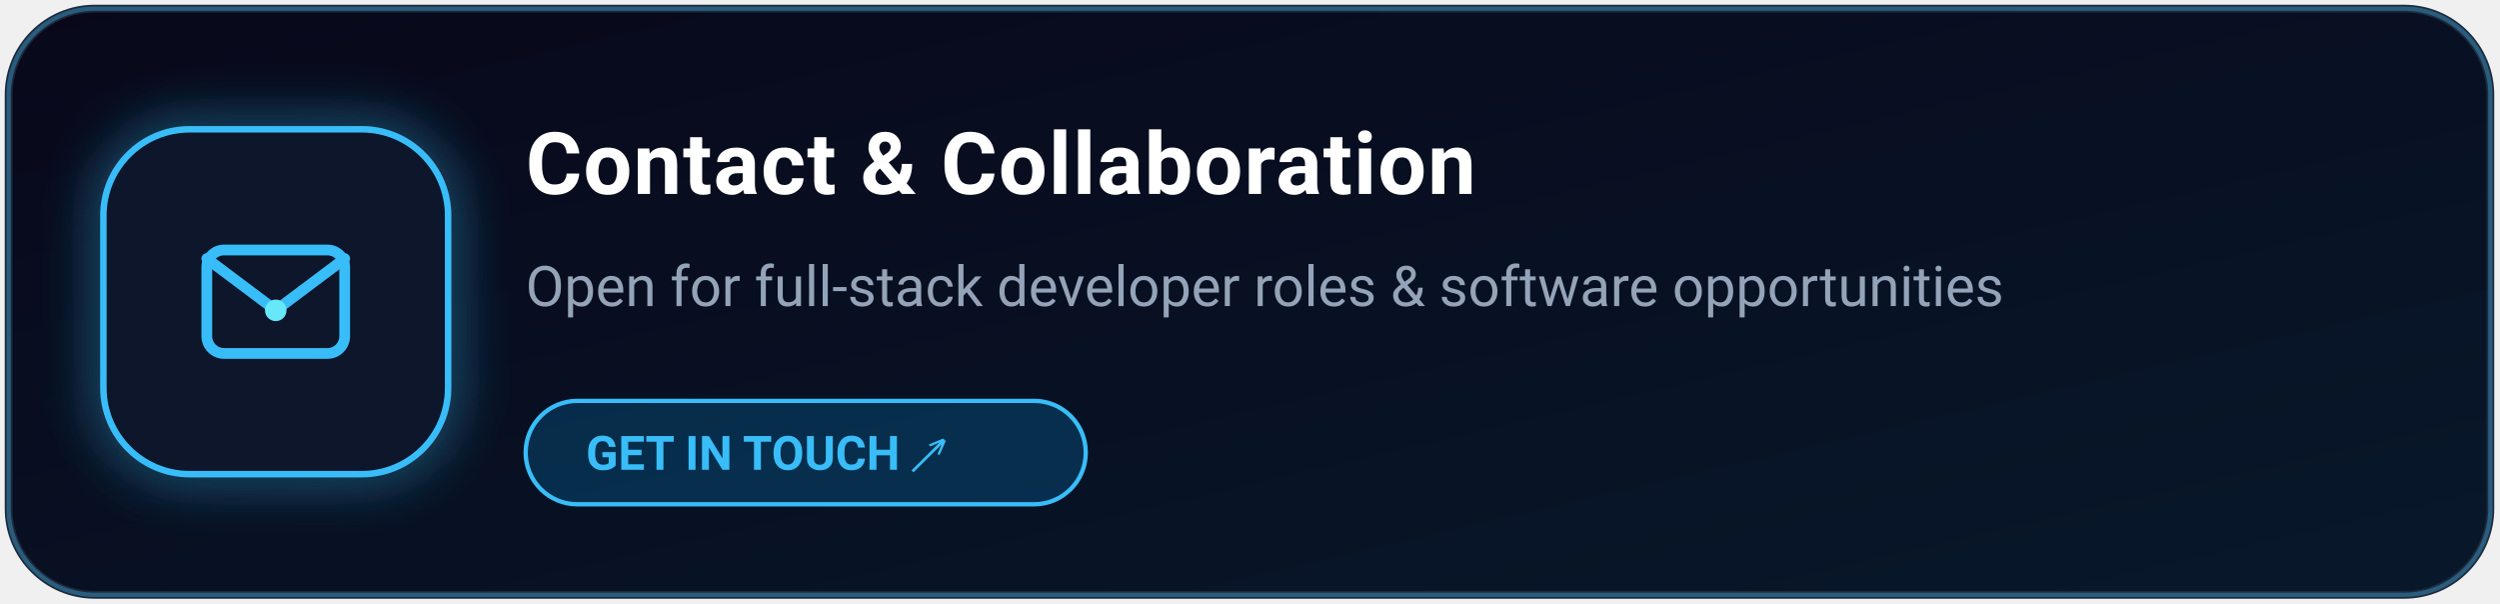
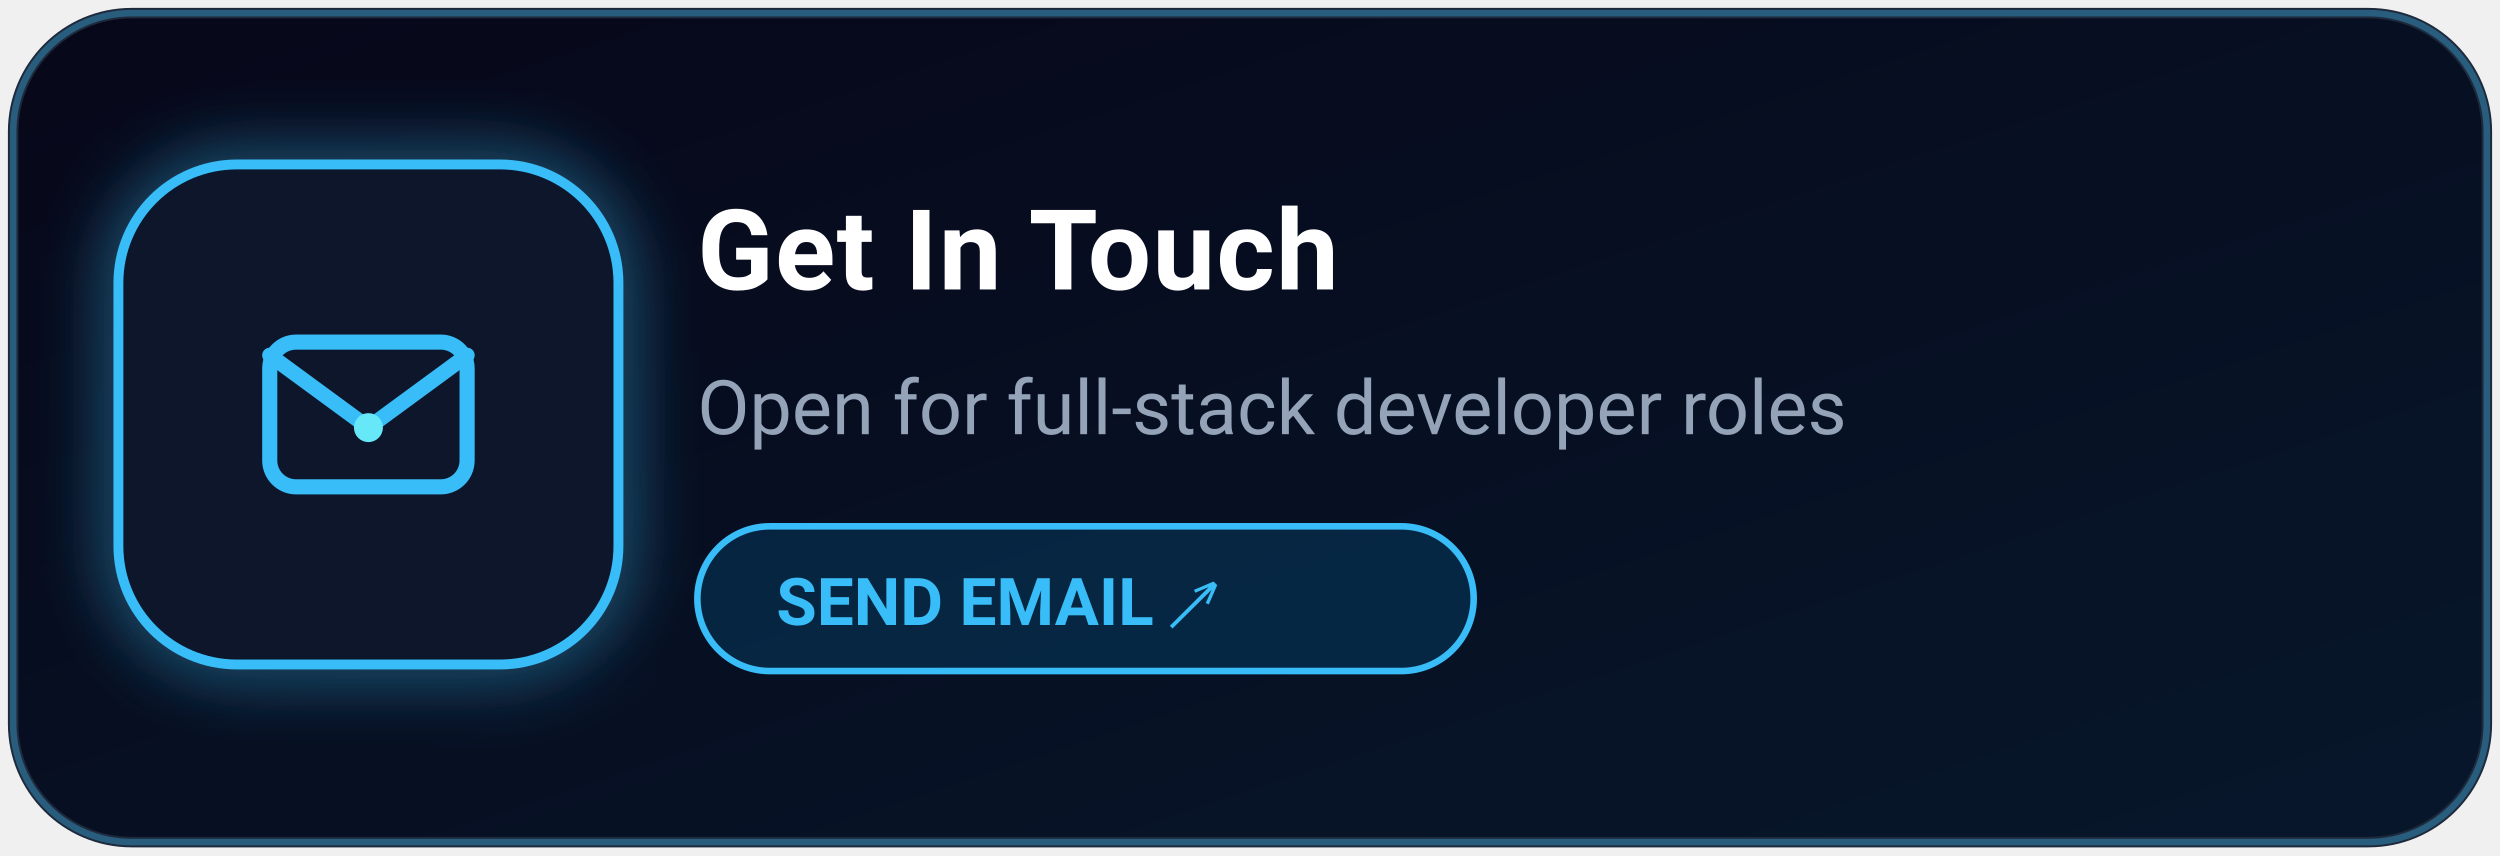
- <svg xmlns="http://www.w3.org/2000/svg" viewBox="0 0 580 140" width="100%" height="100%">
+ <svg xmlns="http://www.w3.org/2000/svg" viewBox="0 0 380 130" width="100%" height="100%">
  <defs>
    <style>
      .sans { font-family: -apple-system, BlinkMacSystemFont, 'Segoe UI', Roboto, Helvetica, Arial, sans-serif; }
    </style>
-     <linearGradient id="cardBg" x1="0%" y1="0%" x2="100%" y2="100%">
-       <stop offset="0%" stop-color="#08081a" />
-       <stop offset="100%" stop-color="#08182b" />
+     <linearGradient id="cBg" x1="0%" y1="0%" x2="100%" y2="100%">
+       <stop offset="0%" stop-color="#070719" />
+       <stop offset="100%" stop-color="#07172b" />
    </linearGradient>
-     <filter id="glow" x="-20%" y="-20%" width="140%" height="140%">
-       <feGaussianBlur stdDeviation="6" result="blur" />
+     <filter id="cGlow" x="-20%" y="-20%" width="140%" height="140%">
+       <feGaussianBlur stdDeviation="5" result="blur" />
      <feMerge>
        <feMergeNode in="blur" />
        <feMergeNode in="SourceGraphic" />
      </feMerge>
    </filter>
  </defs>
-   <rect x="2" y="2" width="576" height="136" rx="20" fill="url(#cardBg)" stroke="#1e293b" stroke-width="1.8" />
-   <rect x="2" y="2" width="576" height="136" rx="20" fill="none" stroke="#38bdf8" stroke-width="1" opacity="0.35" />
-   <g transform="translate(24, 30)">
-     <rect width="80" height="80" rx="20" fill="#08182b" stroke="#38bdf8" stroke-width="1.5" filter="url(#glow)" />
-     <rect x="24" y="28" width="32" height="24" rx="4" fill="none" stroke="#38bdf8" stroke-width="2.5" />
-     <path d="M 24 30 L 40 42 L 56 30" fill="none" stroke="#38bdf8" stroke-width="2.5" stroke-linecap="round" stroke-linejoin="round" />
-     <circle cx="40" cy="42" r="2.5" fill="#67e8f9" />
+   <rect x="2" y="2" width="376" height="126" rx="18" fill="url(#cBg)" stroke="#1e293b" stroke-width="1.6" />
+   <rect x="2" y="2" width="376" height="126" rx="18" fill="none" stroke="#38bdf8" stroke-width="1" opacity="0.35" />
+   <g transform="translate(18, 25)">
+     <rect width="76" height="76" rx="18" fill="#08182b" stroke="#38bdf8" stroke-width="1.5" filter="url(#cGlow)" />
+     <rect x="23" y="27" width="30" height="22" rx="4" fill="none" stroke="#38bdf8" stroke-width="2.3" />
+     <path d="M 23 29 L 38 40 L 53 29" fill="none" stroke="#38bdf8" stroke-width="2.3" stroke-linecap="round" stroke-linejoin="round" />
+     <circle cx="38" cy="40" r="2.2" fill="#67e8f9" />
  </g>
-   <g transform="translate(122, 45)">
-     <text class="sans" x="0" y="0" font-size="20" font-weight="700" fill="#ffffff" letter-spacing="0.3">
-       Contact &amp; Collaboration
+   <g transform="translate(106, 44)">
+     <text class="sans" x="0" y="0" font-size="17" font-weight="700" fill="#ffffff" letter-spacing="0.2">
+       Get In Touch
    </text>
-     <text class="sans" x="0" y="26" font-size="13" font-weight="400" fill="#94a3b8">
-       Open for full-stack developer roles &amp; software opportunities
+     <text class="sans" x="0" y="22" font-size="11.5" font-weight="400" fill="#94a3b8">
+       Open for full-stack developer roles
    </text>
-     <g transform="translate(0, 48)">
-       <rect width="130" height="24" rx="12" fill="#0284c7" opacity="0.25" />
-       <rect width="130" height="24" rx="12" fill="none" stroke="#38bdf8" stroke-width="1" />
-       <text class="sans" x="14" y="16" font-size="11" font-weight="600" fill="#38bdf8">
-         GET IN TOUCH ↗
+     <g transform="translate(0, 36)">
+       <rect width="118" height="22" rx="11" fill="#0369a1" opacity="0.25" />
+       <rect width="118" height="22" rx="11" fill="none" stroke="#38bdf8" stroke-width="1" />
+       <text class="sans" x="12" y="15" font-size="10" font-weight="600" fill="#38bdf8">
+         SEND EMAIL ↗
      </text>
    </g>
  </g>
</svg>
